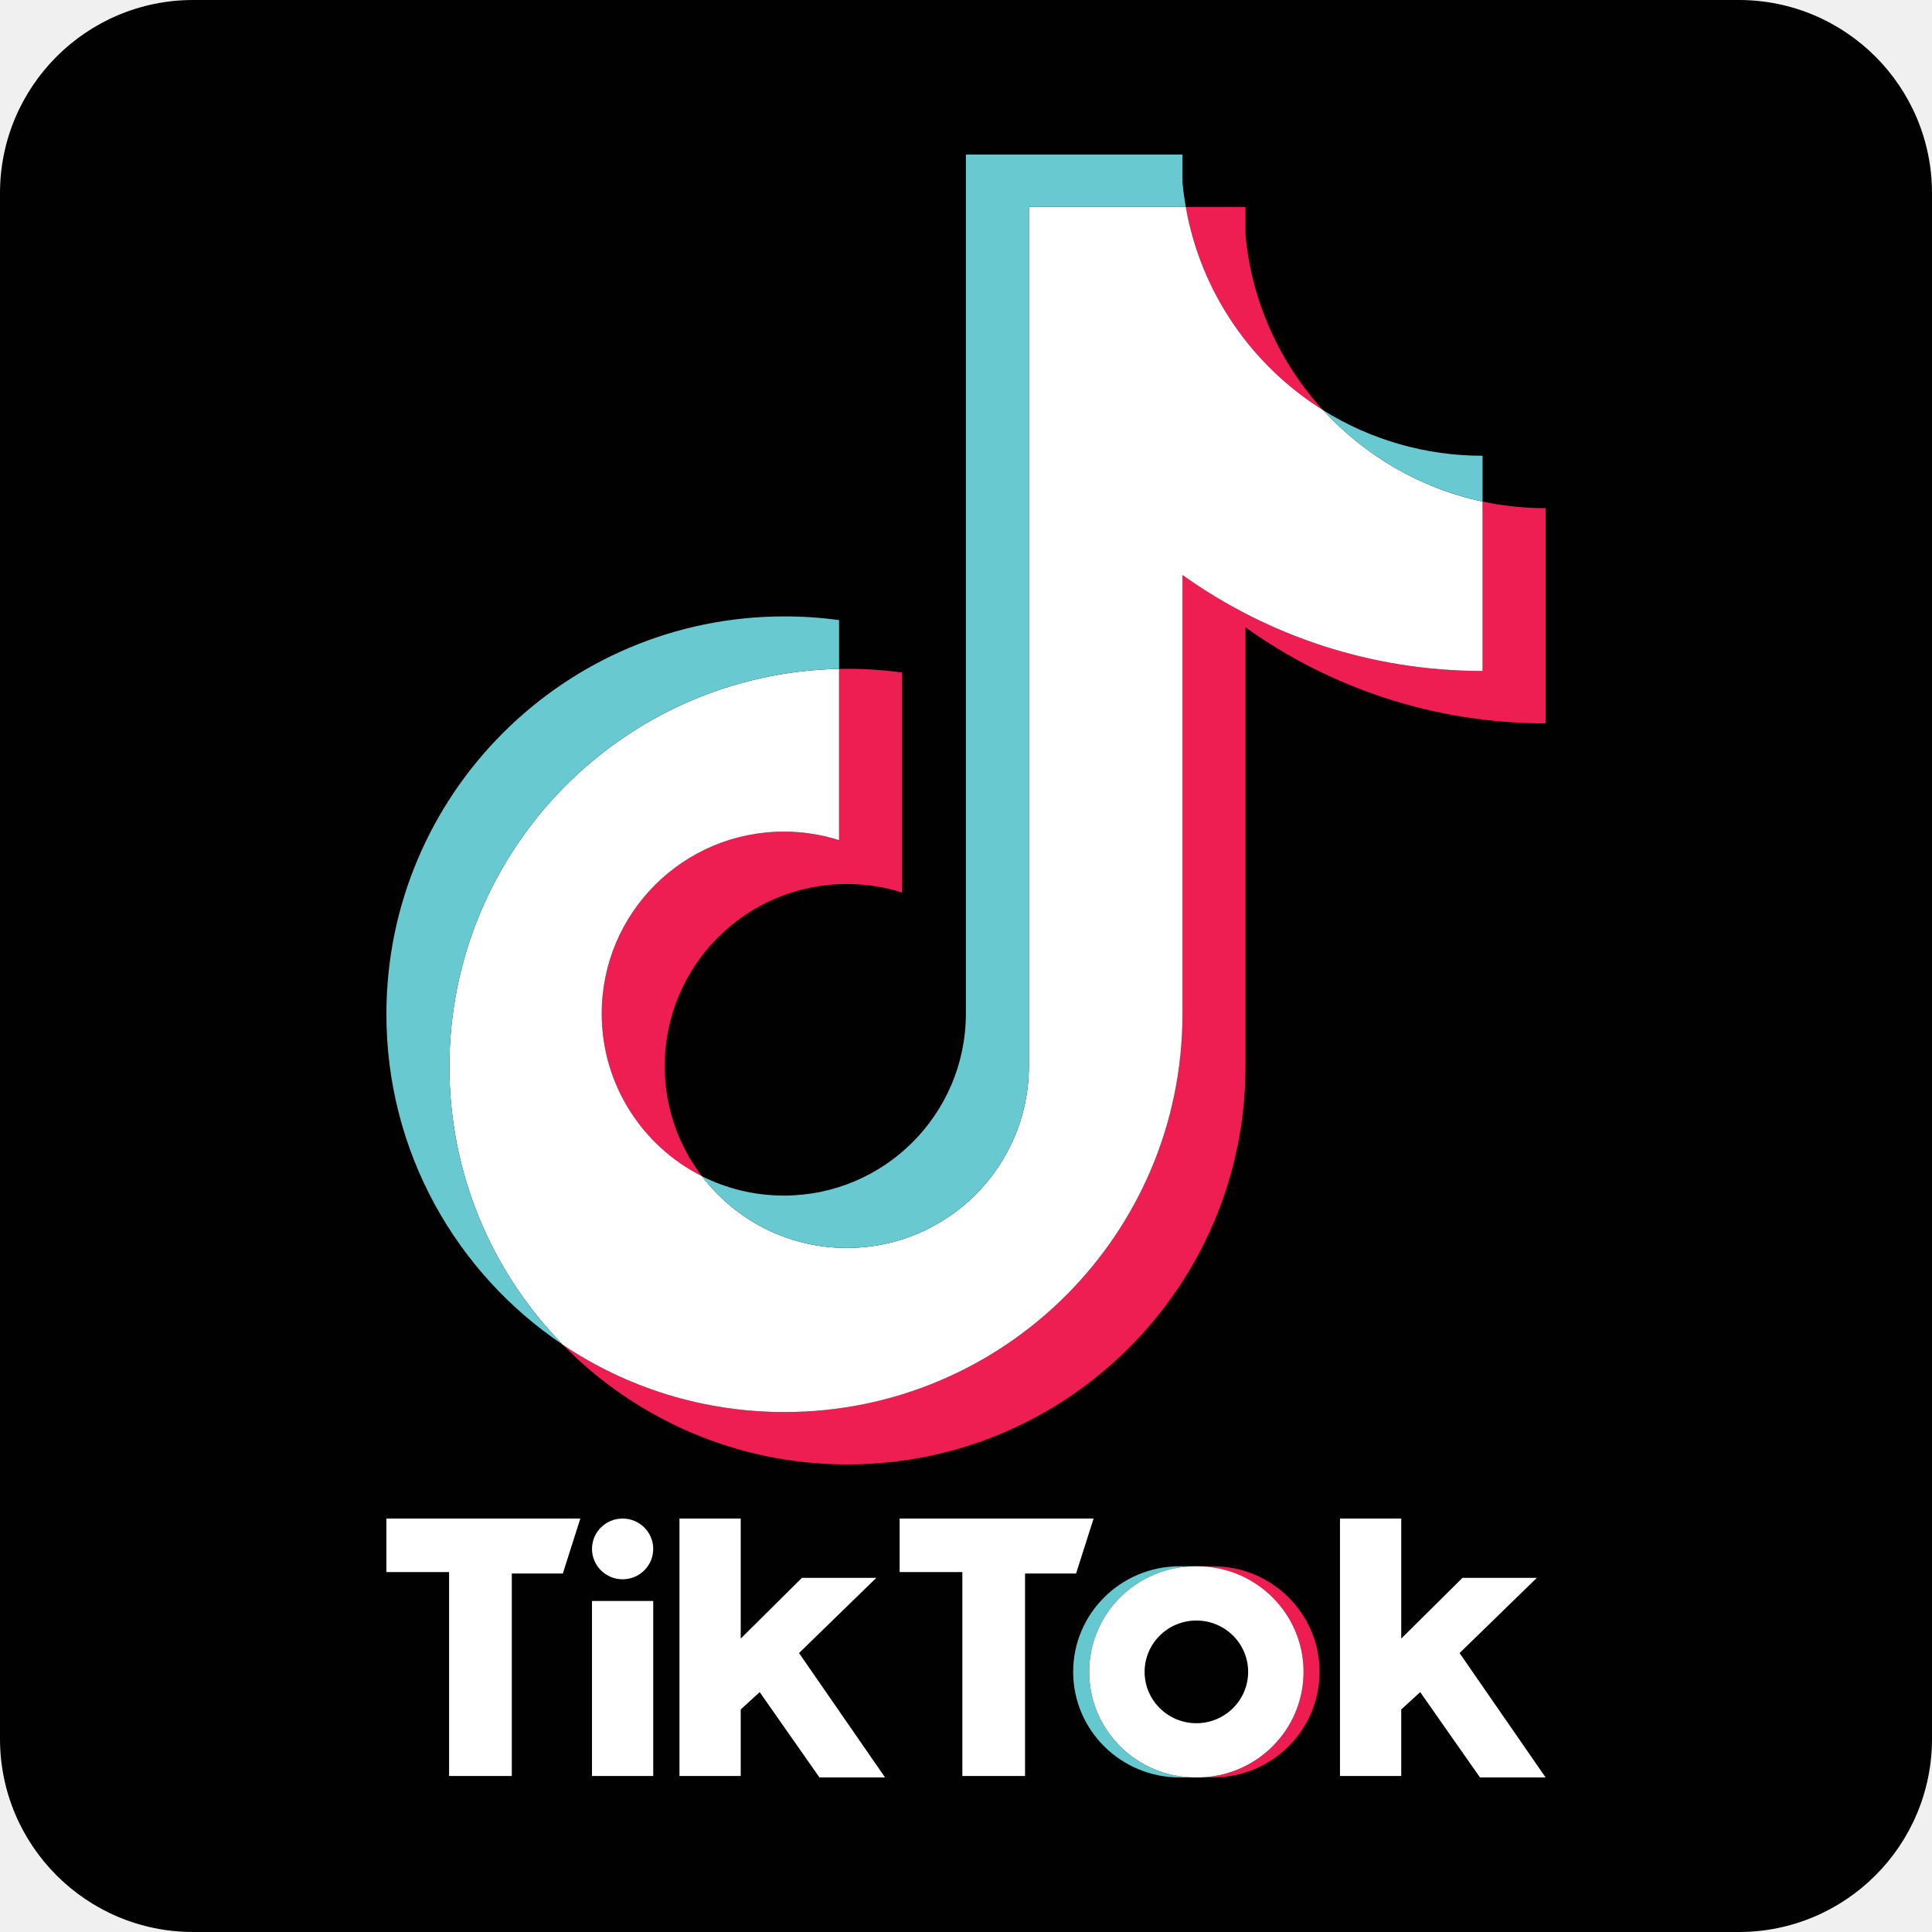
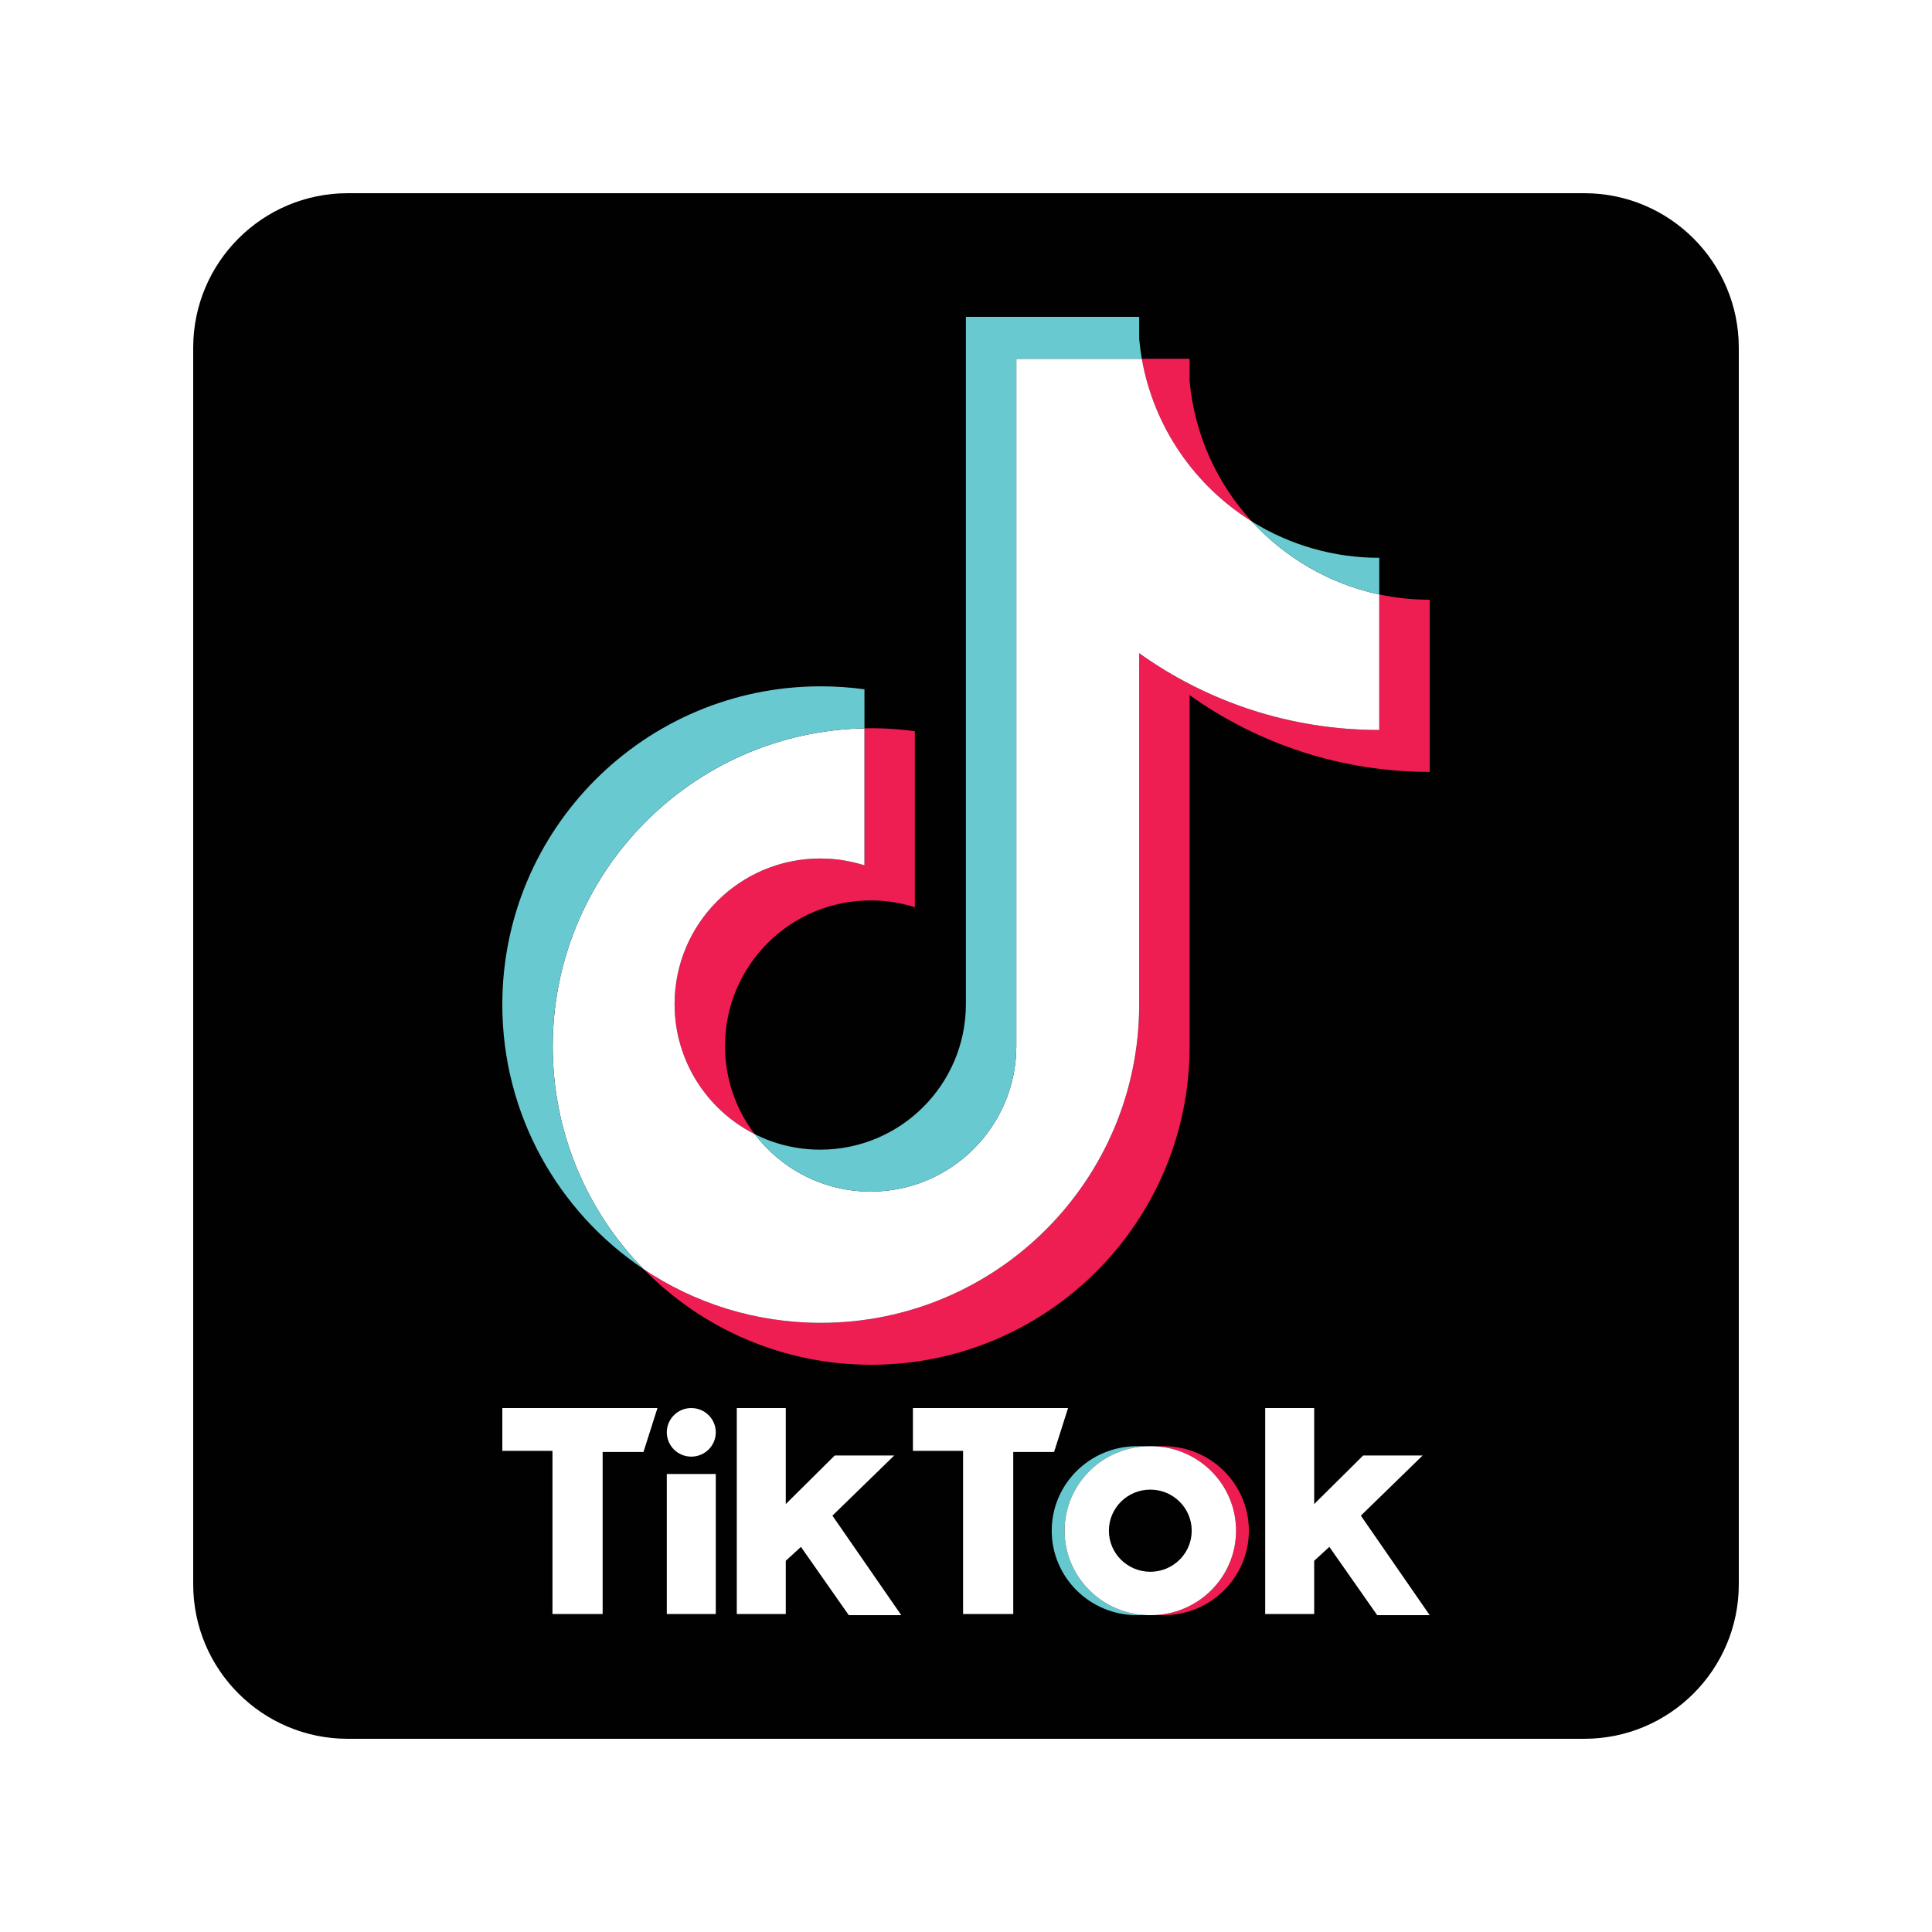
- <svg xmlns="http://www.w3.org/2000/svg" width="800px" height="800px" viewBox="0 0 250 250">
-   <g clip-rule="evenodd" fill-rule="evenodd">
-     <path d="M25 0h200c13.808 0 25 11.192 25 25v200c0 13.808-11.192 25-25 25H25c-13.808 0-25-11.192-25-25V25C0 11.192 11.192 0 25 0z" fill="#010101" />
-     <path d="M156.98 230c7.607 0 13.774-6.117 13.774-13.662s-6.167-13.663-13.774-13.663h-2.075c7.607 0 13.774 6.118 13.774 13.663S162.512 230 154.905 230z" fill="#ee1d51" />
-     <path d="M154.717 202.675h-2.075c-7.607 0-13.775 6.118-13.775 13.663S145.035 230 152.642 230h2.075c-7.608 0-13.775-6.117-13.775-13.662s6.167-13.663 13.775-13.663z" fill="#66c8cf" />
-     <ellipse cx="154.811" cy="216.338" fill="#010101" rx="6.699" ry="6.643" />
-     <path d="M50 196.5v6.925h8.112v26.388h8.115v-26.201h6.603l2.264-7.112zm66.415 0v6.925h8.112v26.388h8.115v-26.201h6.603l2.264-7.112zm-39.81 3.93c0-2.17 1.771-3.93 3.959-3.93 2.19 0 3.963 1.76 3.963 3.93s-1.772 3.93-3.963 3.93c-2.188-.001-3.959-1.76-3.959-3.93zm0 6.738h7.922v22.645h-7.922zM87.924 196.5v33.313h7.925v-8.608l2.453-2.248L106.037 230h8.49l-11.133-16.095 10-9.733h-9.622l-7.923 7.86V196.5zm85.47 0v33.313h7.926v-8.608l2.452-2.248L191.509 230H200l-11.133-16.095 10-9.733h-9.622l-7.925 7.86V196.5z" fill="#ffffff" />
-     <path d="M161.167 81.186c10.944 7.819 24.352 12.42 38.832 12.42V65.755a39.26 39.26 0 0 1-8.155-.853v21.923c-14.479 0-27.885-4.601-38.832-12.42v56.835c0 28.432-23.06 51.479-51.505 51.479-10.613 0-20.478-3.207-28.673-8.707C82.187 183.57 95.23 189.5 109.66 189.5c28.447 0 51.508-23.047 51.508-51.48V81.186zm10.06-28.098c-5.593-6.107-9.265-14-10.06-22.726V26.78h-7.728c1.945 11.09 8.58 20.565 17.788 26.308zm-80.402 99.107a23.445 23.445 0 0 1-4.806-14.256c0-13.004 10.548-23.547 23.561-23.547a23.6 23.6 0 0 1 7.147 1.103V87.022a51.97 51.97 0 0 0-8.152-.469v22.162a23.619 23.619 0 0 0-7.15-1.103c-13.013 0-23.56 10.543-23.56 23.548 0 9.195 5.272 17.157 12.96 21.035z" fill="#ee1d52" />
-     <path d="M153.012 74.405c10.947 7.819 24.353 12.42 38.832 12.42V64.902c-8.082-1.72-15.237-5.942-20.617-11.814-9.208-5.743-15.843-15.218-17.788-26.308H133.14v111.239c-.046 12.968-10.576 23.468-23.561 23.468-7.652 0-14.45-3.645-18.755-9.292-7.688-3.878-12.96-11.84-12.96-21.035 0-13.005 10.547-23.548 23.56-23.548 2.493 0 4.896.388 7.15 1.103V86.553c-27.945.577-50.42 23.399-50.42 51.467 0 14.011 5.597 26.713 14.68 35.993 8.195 5.5 18.06 8.707 28.673 8.707 28.445 0 51.505-23.048 51.505-51.479z" fill="#ffffff" />
-     <path d="M191.844 64.902v-5.928a38.84 38.84 0 0 1-20.617-5.887 38.948 38.948 0 0 0 20.617 11.815zM153.439 26.78a39.524 39.524 0 0 1-.427-3.198V20h-28.028v111.24c-.045 12.967-10.574 23.467-23.56 23.467-3.813 0-7.412-.904-10.6-2.512 4.305 5.647 11.103 9.292 18.755 9.292 12.984 0 23.515-10.5 23.561-23.468V26.78zm-44.864 59.773v-6.311a51.97 51.97 0 0 0-7.067-.479C73.06 79.763 50 102.811 50 131.24c0 17.824 9.063 33.532 22.835 42.772-9.083-9.28-14.68-21.982-14.68-35.993 0-28.067 22.474-50.889 50.42-51.466z" fill="#69c9d0" />
-     <path d="M154.904 230c7.607 0 13.775-6.117 13.775-13.662s-6.168-13.663-13.775-13.663h-.188c-7.607 0-13.774 6.118-13.774 13.663S147.109 230 154.716 230zm-6.792-13.662c0-3.67 3-6.643 6.7-6.643 3.697 0 6.697 2.973 6.697 6.643s-3 6.645-6.697 6.645c-3.7-.001-6.7-2.975-6.7-6.645z" fill="#ffffff" />
+ <svg xmlns="http://www.w3.org/2000/svg" width="100mm" height="100mm" viewBox="0 0 100 100" version="1.1" id="svg1" xml:space="preserve">
+   <defs id="defs1">
+     <style type="text/css" id="style1">
+    
+     .fil0 {fill:#1977F3;fill-rule:nonzero}
+     .fil1 {fill:#FEFEFE;fill-rule:nonzero}
+    
+   </style>
+     <radialGradient id="paint0_radial_87_7153" cx="0" cy="0" r="1" gradientUnits="userSpaceOnUse" gradientTransform="matrix(14.50002,-20.99999,20.99999,14.50002,12,23)">
+       <stop stop-color="#B13589" id="stop5" />
+       <stop offset="0.793" stop-color="#C62F94" id="stop6" />
+       <stop offset="1" stop-color="#8A3AC8" id="stop7" />
+     </radialGradient>
+     <radialGradient id="paint1_radial_87_7153" cx="0" cy="0" r="1" gradientUnits="userSpaceOnUse" gradientTransform="matrix(9.499981,-20.49996,20.49996,9.499981,11,31)">
+       <stop stop-color="#E0E8B7" id="stop8" />
+       <stop offset="0.445" stop-color="#FB8A2E" id="stop9" />
+       <stop offset="0.715" stop-color="#E2425C" id="stop10" />
+       <stop offset="1" stop-color="#E2425C" stop-opacity="0" id="stop11" />
+     </radialGradient>
+     <radialGradient id="paint2_radial_87_7153" cx="0" cy="0" r="1" gradientUnits="userSpaceOnUse" gradientTransform="matrix(38.50003,-5.500002,1.176393,8.234756,0.500002,3)">
+       <stop offset="0.157" stop-color="#406ADC" id="stop12" />
+       <stop offset="0.468" stop-color="#6A45BE" id="stop13" />
+       <stop offset="1" stop-color="#6A45BE" stop-opacity="0" id="stop14" />
+     </radialGradient>
+     <style id="style1-7">.cls-1{fill:#06c755;}.cls-2{fill:#fff;}</style>
+     <linearGradient id="linear-gradient" x1="120" y1="240" x2="120" gradientUnits="userSpaceOnUse">
+       <stop offset="0" stop-color="#1d93d2" id="stop1" />
+       <stop offset="1" stop-color="#38b0e3" id="stop2" />
+     </linearGradient>
+   </defs>
+   <g id="Layer_x0020_1" style="clip-rule:evenodd;fill-rule:evenodd;image-rendering:optimizeQuality;shape-rendering:geometricPrecision;text-rendering:geometricPrecision" transform="matrix(0.01955164,0,0,0.01955164,10.00452,9.999977)">
+     <rect style="clip-rule:evenodd;fill:#ffffff;fill-opacity:1;fill-rule:evenodd;stroke-width:13.543;image-rendering:optimizeQuality;shape-rendering:geometricPrecision;text-rendering:geometricPrecision" id="rect2" width="5114.661" height="5114.661" x="-511.697" y="-511.465" />
+     <g clip-rule="evenodd" fill-rule="evenodd" id="g8" transform="matrix(16.36691,0,0,16.36691,-0.2310733,0.00125509)">
+       <path d="m 25,0 h 200 c 13.808,0 25,11.192 25,25 v 200 c 0,13.808 -11.192,25 -25,25 H 25 C 11.192,250 0,238.808 0,225 V 25 C 0,11.192 11.192,0 25,0 Z" fill="#010101" id="path1" />
+       <path d="m 156.98,230 c 7.607,0 13.774,-6.117 13.774,-13.662 0,-7.545 -6.167,-13.663 -13.774,-13.663 h -2.075 c 7.607,0 13.774,6.118 13.774,13.663 0,7.545 -6.167,13.662 -13.774,13.662 z" fill="#ee1d51" id="path2-7" />
+       <path d="m 154.717,202.675 h -2.075 c -7.607,0 -13.775,6.118 -13.775,13.663 0,7.545 6.168,13.662 13.775,13.662 h 2.075 c -7.608,0 -13.775,-6.117 -13.775,-13.662 0,-7.545 6.167,-13.663 13.775,-13.663 z" fill="#66c8cf" id="path3-6" />
+       <ellipse cx="154.811" cy="216.338" fill="#010101" rx="6.699" ry="6.643" id="ellipse3" />
+       <path d="m 50,196.5 v 6.925 h 8.112 v 26.388 h 8.115 v -26.201 h 6.603 l 2.264,-7.112 z m 66.415,0 v 6.925 h 8.112 v 26.388 h 8.115 v -26.201 h 6.603 l 2.264,-7.112 z m -39.81,3.93 c 0,-2.17 1.771,-3.93 3.959,-3.93 2.19,0 3.963,1.76 3.963,3.93 0,2.17 -1.772,3.93 -3.963,3.93 -2.188,-0.001 -3.959,-1.76 -3.959,-3.93 z m 0,6.738 h 7.922 v 22.645 H 76.605 Z M 87.924,196.5 v 33.313 h 7.925 v -8.608 l 2.453,-2.248 7.735,11.043 h 8.49 l -11.133,-16.095 10,-9.733 h -9.622 l -7.923,7.86 V 196.5 Z m 85.47,0 v 33.313 h 7.926 v -8.608 l 2.452,-2.248 7.737,11.043 H 200 l -11.133,-16.095 10,-9.733 h -9.622 l -7.925,7.86 V 196.5 Z" fill="#ffffff" id="path4-1" />
+       <path d="m 161.167,81.186 c 10.944,7.819 24.352,12.42 38.832,12.42 V 65.755 a 39.26,39.26 0 0 1 -8.155,-0.853 v 21.923 c -14.479,0 -27.885,-4.601 -38.832,-12.42 v 56.835 c 0,28.432 -23.06,51.479 -51.505,51.479 -10.613,0 -20.478,-3.207 -28.673,-8.707 9.353,9.558 22.396,15.488 36.826,15.488 28.447,0 51.508,-23.047 51.508,-51.48 V 81.186 Z m 10.06,-28.098 c -5.593,-6.107 -9.265,-14 -10.06,-22.726 V 26.78 h -7.728 c 1.945,11.09 8.58,20.565 17.788,26.308 z m -80.402,99.107 a 23.445,23.445 0 0 1 -4.806,-14.256 c 0,-13.004 10.548,-23.547 23.561,-23.547 a 23.6,23.6 0 0 1 7.147,1.103 V 87.022 a 51.97,51.97 0 0 0 -8.152,-0.469 v 22.162 a 23.619,23.619 0 0 0 -7.15,-1.103 c -13.013,0 -23.56,10.543 -23.56,23.548 0,9.195 5.272,17.157 12.96,21.035 z" fill="#ee1d52" id="path5" />
+       <path d="m 153.012,74.405 c 10.947,7.819 24.353,12.42 38.832,12.42 V 64.902 C 183.762,63.182 176.607,58.96 171.227,53.088 162.019,47.345 155.384,37.87 153.439,26.78 H 133.14 v 111.239 c -0.046,12.968 -10.576,23.468 -23.561,23.468 -7.652,0 -14.45,-3.645 -18.755,-9.292 -7.688,-3.878 -12.96,-11.84 -12.96,-21.035 0,-13.005 10.547,-23.548 23.56,-23.548 2.493,0 4.896,0.388 7.15,1.103 V 86.553 c -27.945,0.577 -50.42,23.399 -50.42,51.467 0,14.011 5.597,26.713 14.68,35.993 8.195,5.5 18.06,8.707 28.673,8.707 28.445,0 51.505,-23.048 51.505,-51.479 z" fill="#ffffff" id="path6" />
+       <path d="m 191.844,64.902 v -5.928 a 38.84,38.84 0 0 1 -20.617,-5.887 38.948,38.948 0 0 0 20.617,11.815 z M 153.439,26.78 a 39.524,39.524 0 0 1 -0.427,-3.198 V 20 h -28.028 v 111.24 c -0.045,12.967 -10.574,23.467 -23.56,23.467 -3.813,0 -7.412,-0.904 -10.6,-2.512 4.305,5.647 11.103,9.292 18.755,9.292 12.984,0 23.515,-10.5 23.561,-23.468 V 26.78 Z m -44.864,59.773 v -6.311 a 51.97,51.97 0 0 0 -7.067,-0.479 C 73.06,79.763 50,102.811 50,131.24 c 0,17.824 9.063,33.532 22.835,42.772 -9.083,-9.28 -14.68,-21.982 -14.68,-35.993 0,-28.067 22.474,-50.889 50.42,-51.466 z" fill="#69c9d0" id="path7" />
+       <path d="m 154.904,230 c 7.607,0 13.775,-6.117 13.775,-13.662 0,-7.545 -6.168,-13.663 -13.775,-13.663 h -0.188 c -7.607,0 -13.774,6.118 -13.774,13.663 0,7.545 6.167,13.662 13.774,13.662 z m -6.792,-13.662 c 0,-3.67 3,-6.643 6.7,-6.643 3.697,0 6.697,2.973 6.697,6.643 0,3.67 -3,6.645 -6.697,6.645 -3.7,-0.001 -6.7,-2.975 -6.7,-6.645 z" fill="#ffffff" id="path8" />
+     </g>
  </g>
</svg>
